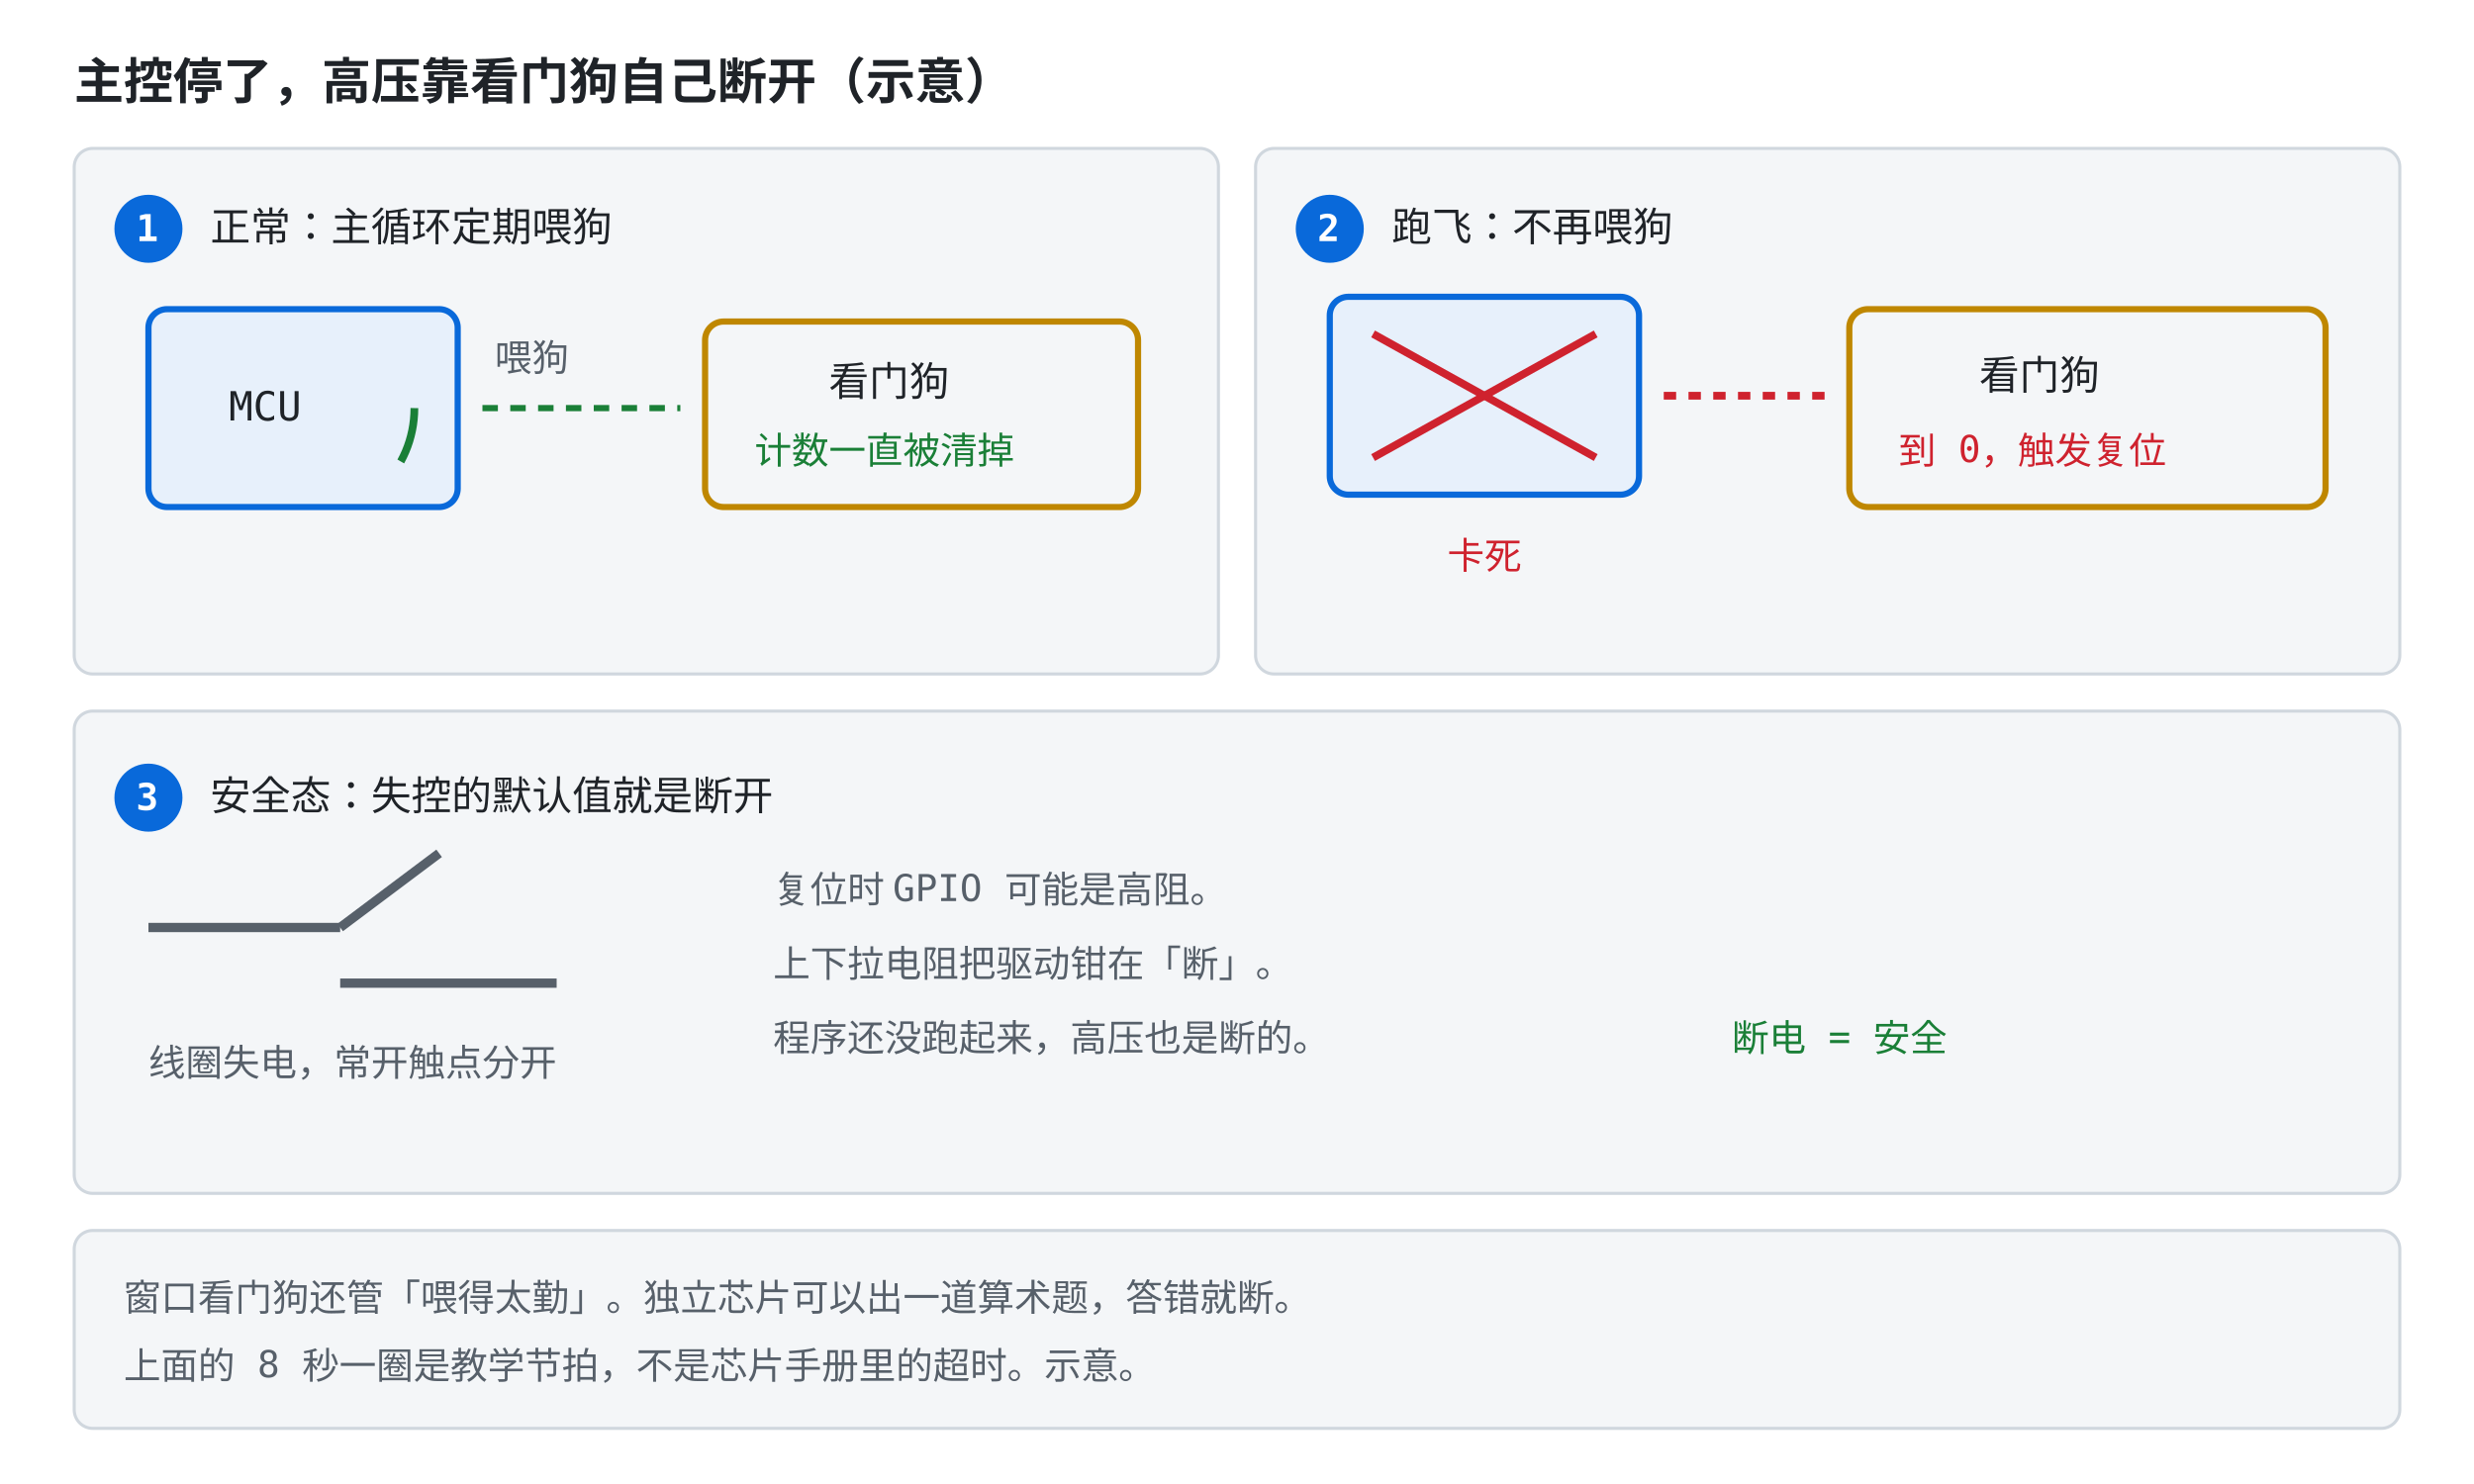
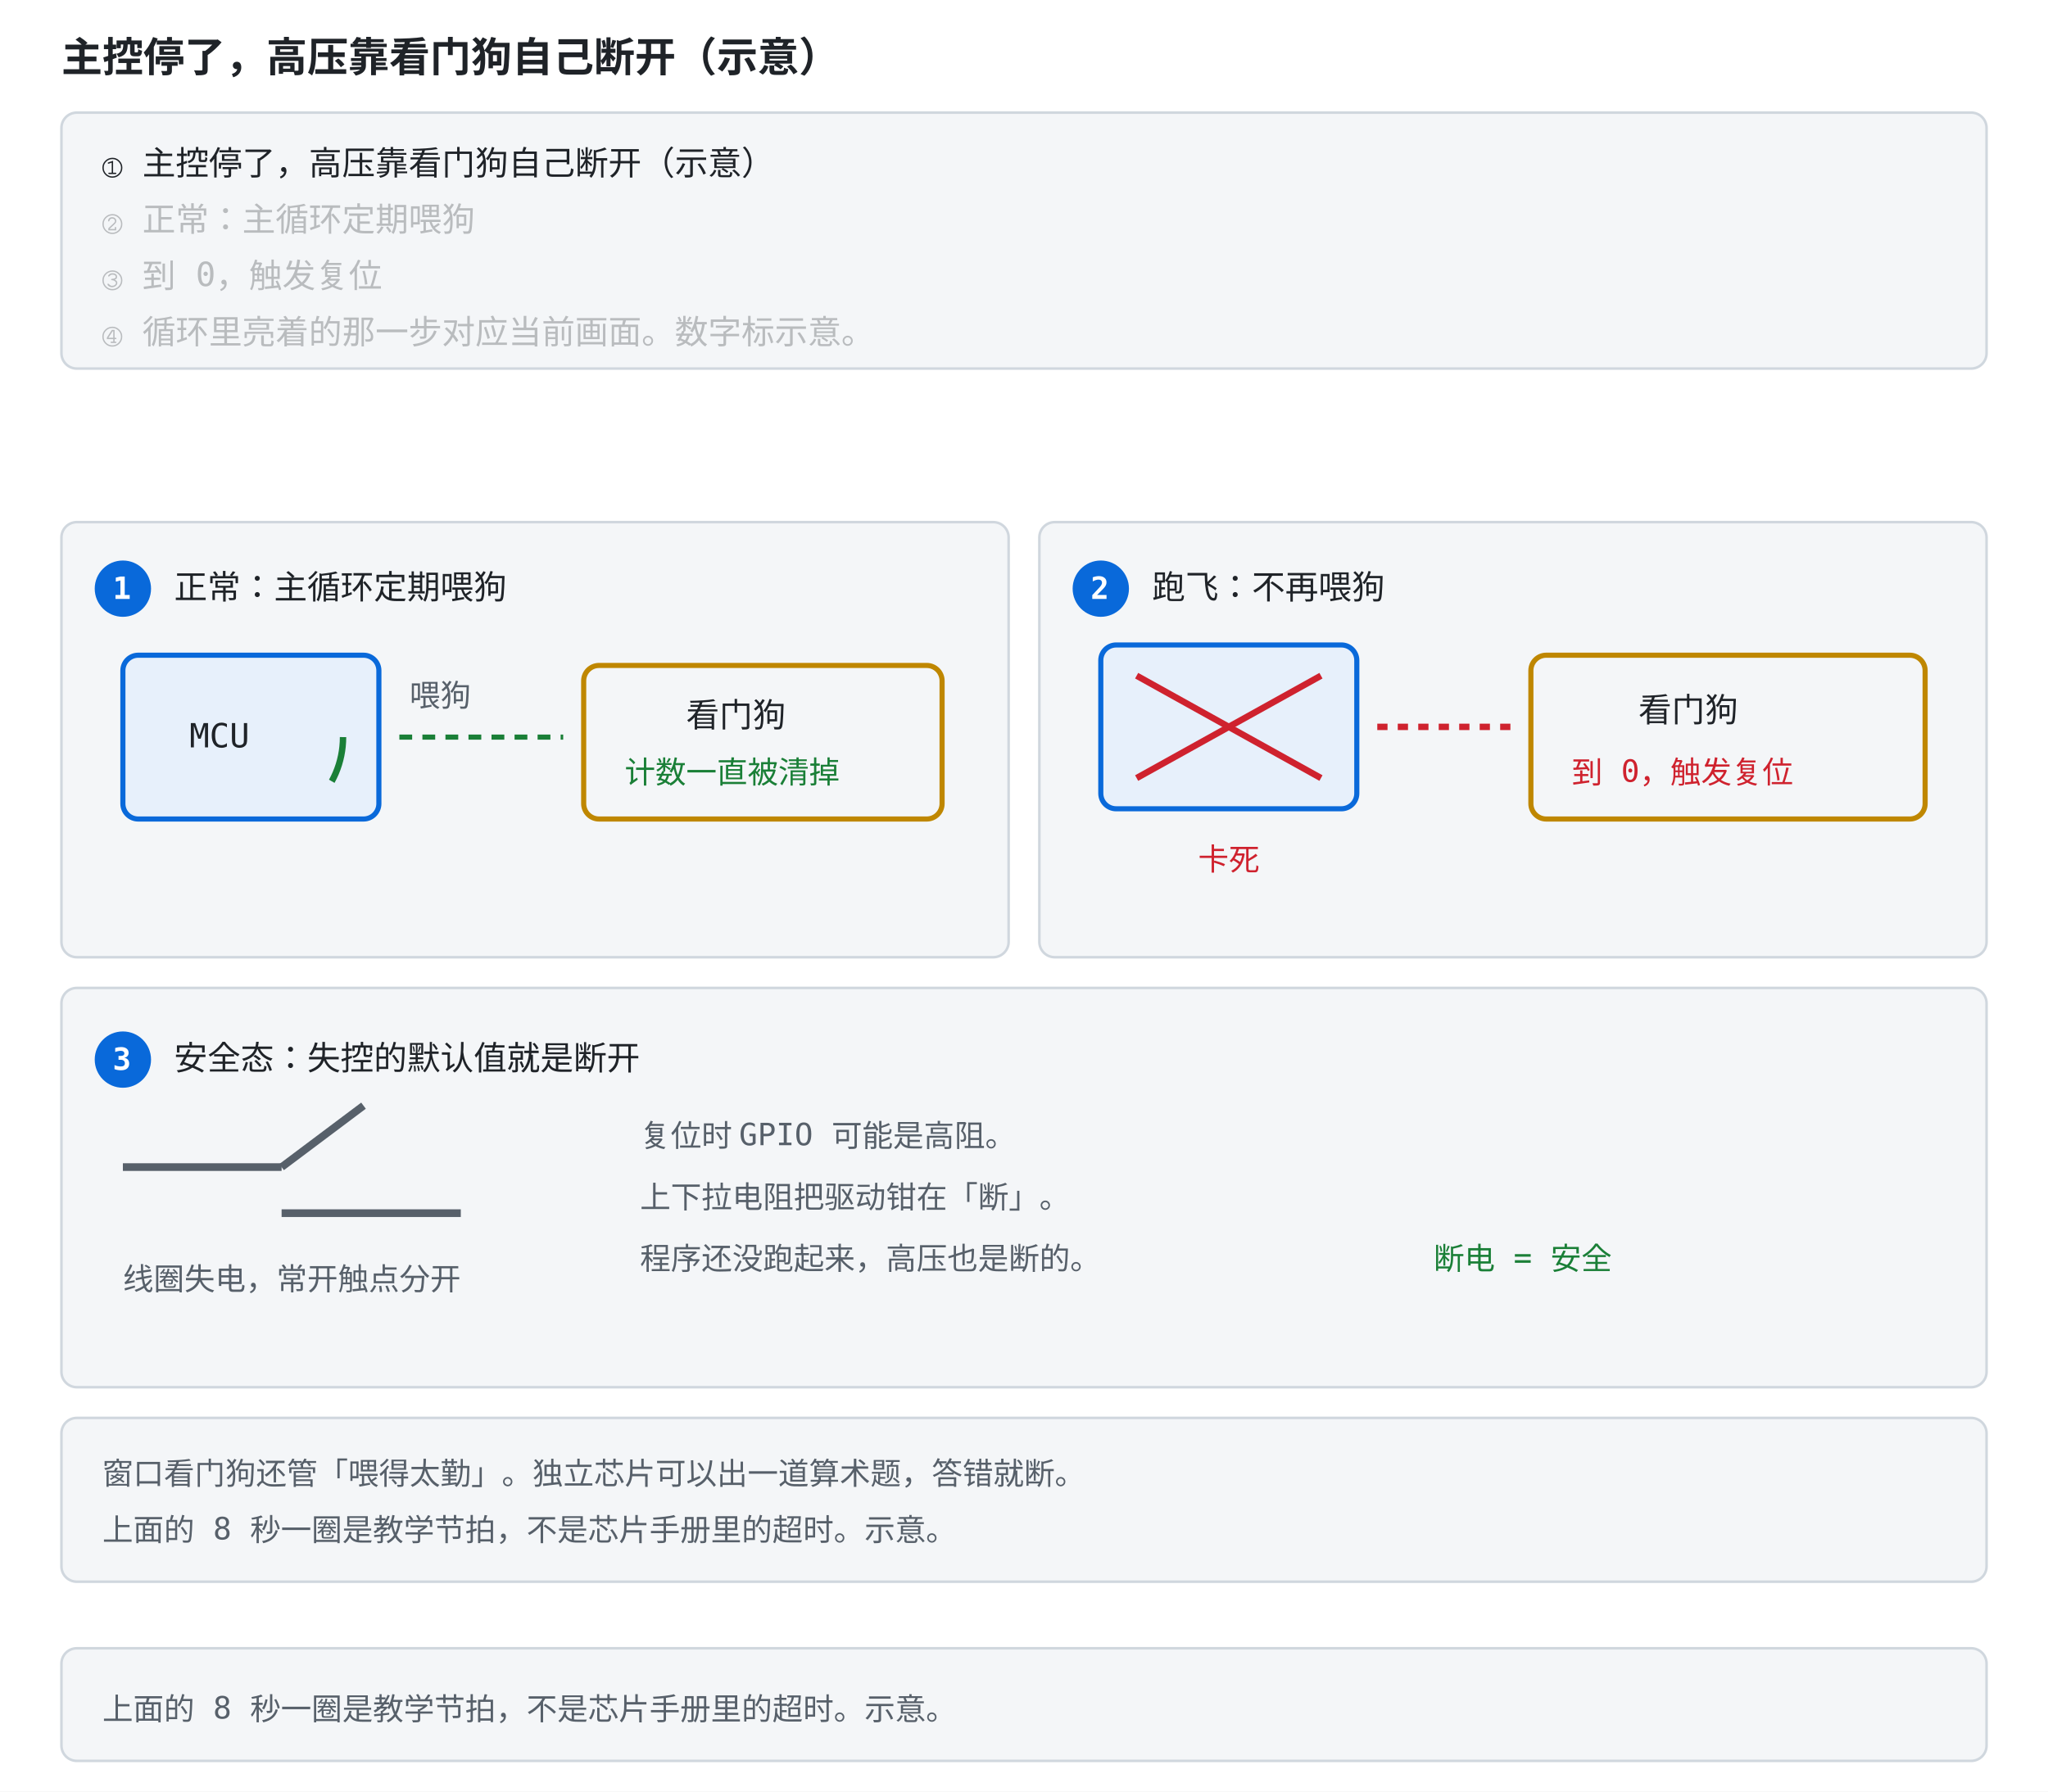
- <svg xmlns="http://www.w3.org/2000/svg" viewBox="0 0 800 480" role="img" font-family="ui-monospace, Consolas, monospace">
+ <svg xmlns="http://www.w3.org/2000/svg" viewBox="0 -156 800 700" role="img" font-family="ui-monospace, Consolas, monospace">
  <style>
    .bg { fill: #ffffff; }
    .panel { fill: #f4f6f8; stroke: #d0d7de; }
    .txt { fill: #1f2328; font-size: 13px; }
    .small { fill: #57606a; font-size: 12px; }
    .title { fill: #1f2328; font-size: 16px; font-weight: bold; }
    .mcu { fill: #e7f0fb; stroke: #0969da; stroke-width: 2; }
    .wd { fill: #f4f6f8; stroke: #bf8700; stroke-width: 2; }
    .spin { stroke: #1a7f37; stroke-width: 2.5; fill: none; }
    .frozen { stroke: #cf222e; stroke-width: 2.5; fill: none; }
    .feed { stroke: #1a7f37; stroke-width: 2; fill: none; stroke-dasharray: 5 4; }
    .trip { stroke: #cf222e; stroke-width: 2.5; fill: none; }
    .relay { stroke: #57606a; stroke-width: 3; }
    .ok { fill: #1a7f37; }
    .bad { fill: #cf222e; }
    .badge { fill: #0969da; }
    .badget { fill: #ffffff; font-size: 12px; font-weight: bold; }
    @media (prefers-color-scheme: dark) {
      .bg { fill: #0d1117; }
      .panel { fill: #161b22; stroke: #30363d; }
      .txt { fill: #e6edf3; }
      .small { fill: #8b949e; }
      .title { fill: #e6edf3; }
      .mcu { fill: #12233a; stroke: #4493f8; }
      .wd { fill: #161b22; stroke: #d29922; }
      .spin { stroke: #3fb950; }
      .frozen { stroke: #ff7b72; }
      .feed { stroke: #3fb950; }
      .trip { stroke: #ff7b72; }
      .relay { stroke: #8b949e; }
      .ok { fill: #3fb950; }
      .bad { fill: #ff7b72; }
      .badge { fill: #4493f8; }
      .badget { fill: #0d1117; }
    }
  </style>
+   <rect class="bg" x="0" y="-156" width="800" height="700" />
+   <text class="title" x="24" y="-128">主控停了，高压靠看门狗自己断开（示意）</text>
+   <rect class="panel" x="24" y="-112" width="752" height="100" rx="6" />
+   <text class="txt" x="40" y="-88" opacity="1">① 主控停了，高压靠看门狗自己断开（示意）<animate attributeName="opacity" values="1;1;0.28;0.28;0.28;0.28;0.28;0.28" keyTimes="0;0.249;0.25;0.499;0.5;0.749;0.75;1" dur="12s" repeatCount="indefinite" />
+   </text>
+   <text class="txt" x="40" y="-66" opacity="0.28">② 正常：主循环定期喂狗<animate attributeName="opacity" values="0.28;0.28;1;1;0.28;0.28;0.28;0.28" keyTimes="0;0.249;0.25;0.499;0.5;0.749;0.75;1" dur="12s" repeatCount="indefinite" />
+   </text>
+   <text class="txt" x="40" y="-44" opacity="0.28">③ 到 0，触发复位<animate attributeName="opacity" values="0.28;0.28;0.28;0.28;1;1;0.28;0.28" keyTimes="0;0.249;0.25;0.499;0.5;0.749;0.75;1" dur="12s" repeatCount="indefinite" />
+   </text>
+   <text class="txt" x="40" y="-22" opacity="0.28">④ 循环里亮着的那一步对应当前画面。数字标示意。<animate attributeName="opacity" values="0.28;0.28;0.28;0.28;0.28;0.28;1;1" keyTimes="0;0.249;0.25;0.499;0.5;0.749;0.75;1" dur="12s" repeatCount="indefinite" />
+   </text>
+   <rect class="panel" x="24" y="488" width="752" height="44" rx="6" />
+   <text class="small" x="40" y="516">上面的 8 秒一圈是教学节拍，不是芯片手册里的超时。示意。</text>
  <rect class="bg" width="800" height="480" />
-   <text class="title" x="24" y="32">主控停了，高压靠看门狗自己断开（示意）</text>
  <rect class="panel" x="24" y="48" width="370" height="170" rx="6" />
  <circle class="badge" cx="48" cy="74" r="11" />
-   <text class="badget" x="44" y="78">1</text>
+   <text class="badget small" x="44" y="78">1</text>
  <text class="txt" x="68" y="78">正常：主循环定期喂狗</text>
  <rect class="mcu" x="48" y="100" width="100" height="64" rx="6" />
  <text class="txt" x="74" y="136">MCU</text>
  <circle class="spin" cx="98" cy="132" r="36" stroke-dasharray="18 210">
    <animateTransform attributeName="transform" type="rotate" from="0 98 132" to="360 98 132" dur="8s" repeatCount="indefinite" />
  </circle>
  <path class="feed" d="M 156 132 H 220">
    <animate attributeName="stroke-dashoffset" values="18;0" dur="8s" repeatCount="indefinite" />
  </path>
  <text class="small" x="160" y="120">喂狗</text>
  <rect class="wd" x="228" y="104" width="140" height="60" rx="6" />
  <text class="txt" x="268" y="128">看门狗</text>
  <text class="ok" x="244" y="150">计数一直被清掉</text>
  <rect class="panel" x="406" y="48" width="370" height="170" rx="6" />
  <circle class="badge" cx="430" cy="74" r="11" />
-   <text class="badget" x="426" y="78">2</text>
+   <text class="badget small" x="426" y="78">2</text>
  <text class="txt" x="450" y="78">跑飞：不再喂狗</text>
  <rect class="mcu" x="430" y="96" width="100" height="64" rx="6" />
  <line class="frozen" x1="444" y1="108" x2="516" y2="148" />
  <line class="frozen" x1="516" y1="108" x2="444" y2="148" />
-   <text class="bad" x="480" y="184" text-anchor="middle">卡死</text>
+   <text class="bad small" x="480" y="184" text-anchor="middle">卡死</text>
  <line class="trip" x1="538" y1="128" x2="590" y2="128" stroke-dasharray="4 4" />
  <rect class="wd" x="598" y="100" width="154" height="64" rx="6" />
  <text class="txt" x="640" y="126">看门狗</text>
-   <text class="bad" x="614" y="150">到 0，触发复位
+   <text class="bad small" x="614" y="150">到 0，触发复位
    <animate attributeName="opacity" values="1;0.35;1" keyTimes="0;0.5;1" dur="8s" repeatCount="indefinite" />
  </text>
  <rect class="panel" x="24" y="230" width="752" height="156" rx="6" />
  <circle class="badge" cx="48" cy="258" r="11" />
-   <text class="badget" x="44" y="262">3</text>
+   <text class="badget small" x="44" y="262">3</text>
  <text class="txt" x="68" y="262">安全态：失控的默认值就是断开</text>
  <line class="relay" x1="48" y1="300" x2="110" y2="300" />
  <line class="relay" x1="110" y1="300" x2="142" y2="276" />
  <line class="relay" x1="110" y1="318" x2="180" y2="318" />
  <text class="small" x="48" y="348">线圈失电，常开触点分开</text>
  <text class="small" x="250" y="292">复位时 GPIO 可能是高阻。</text>
  <text class="small" x="250" y="316">上下拉电阻把驱动钳在「断」。</text>
  <text class="small" x="250" y="340">程序还没跑起来，高压也是断的。</text>
  <text class="ok" x="560" y="340">断电 = 安全</text>
  <rect class="panel" x="24" y="398" width="752" height="64" rx="6" />
  <text class="small" x="40" y="424">窗口看门狗还管「喂得太勤」。独立芯片可以出一道算术题，答错就断。</text>
  <text class="small" x="40" y="446">上面的 8 秒一圈是教学节拍，不是芯片手册里的超时。示意。</text>
</svg>
